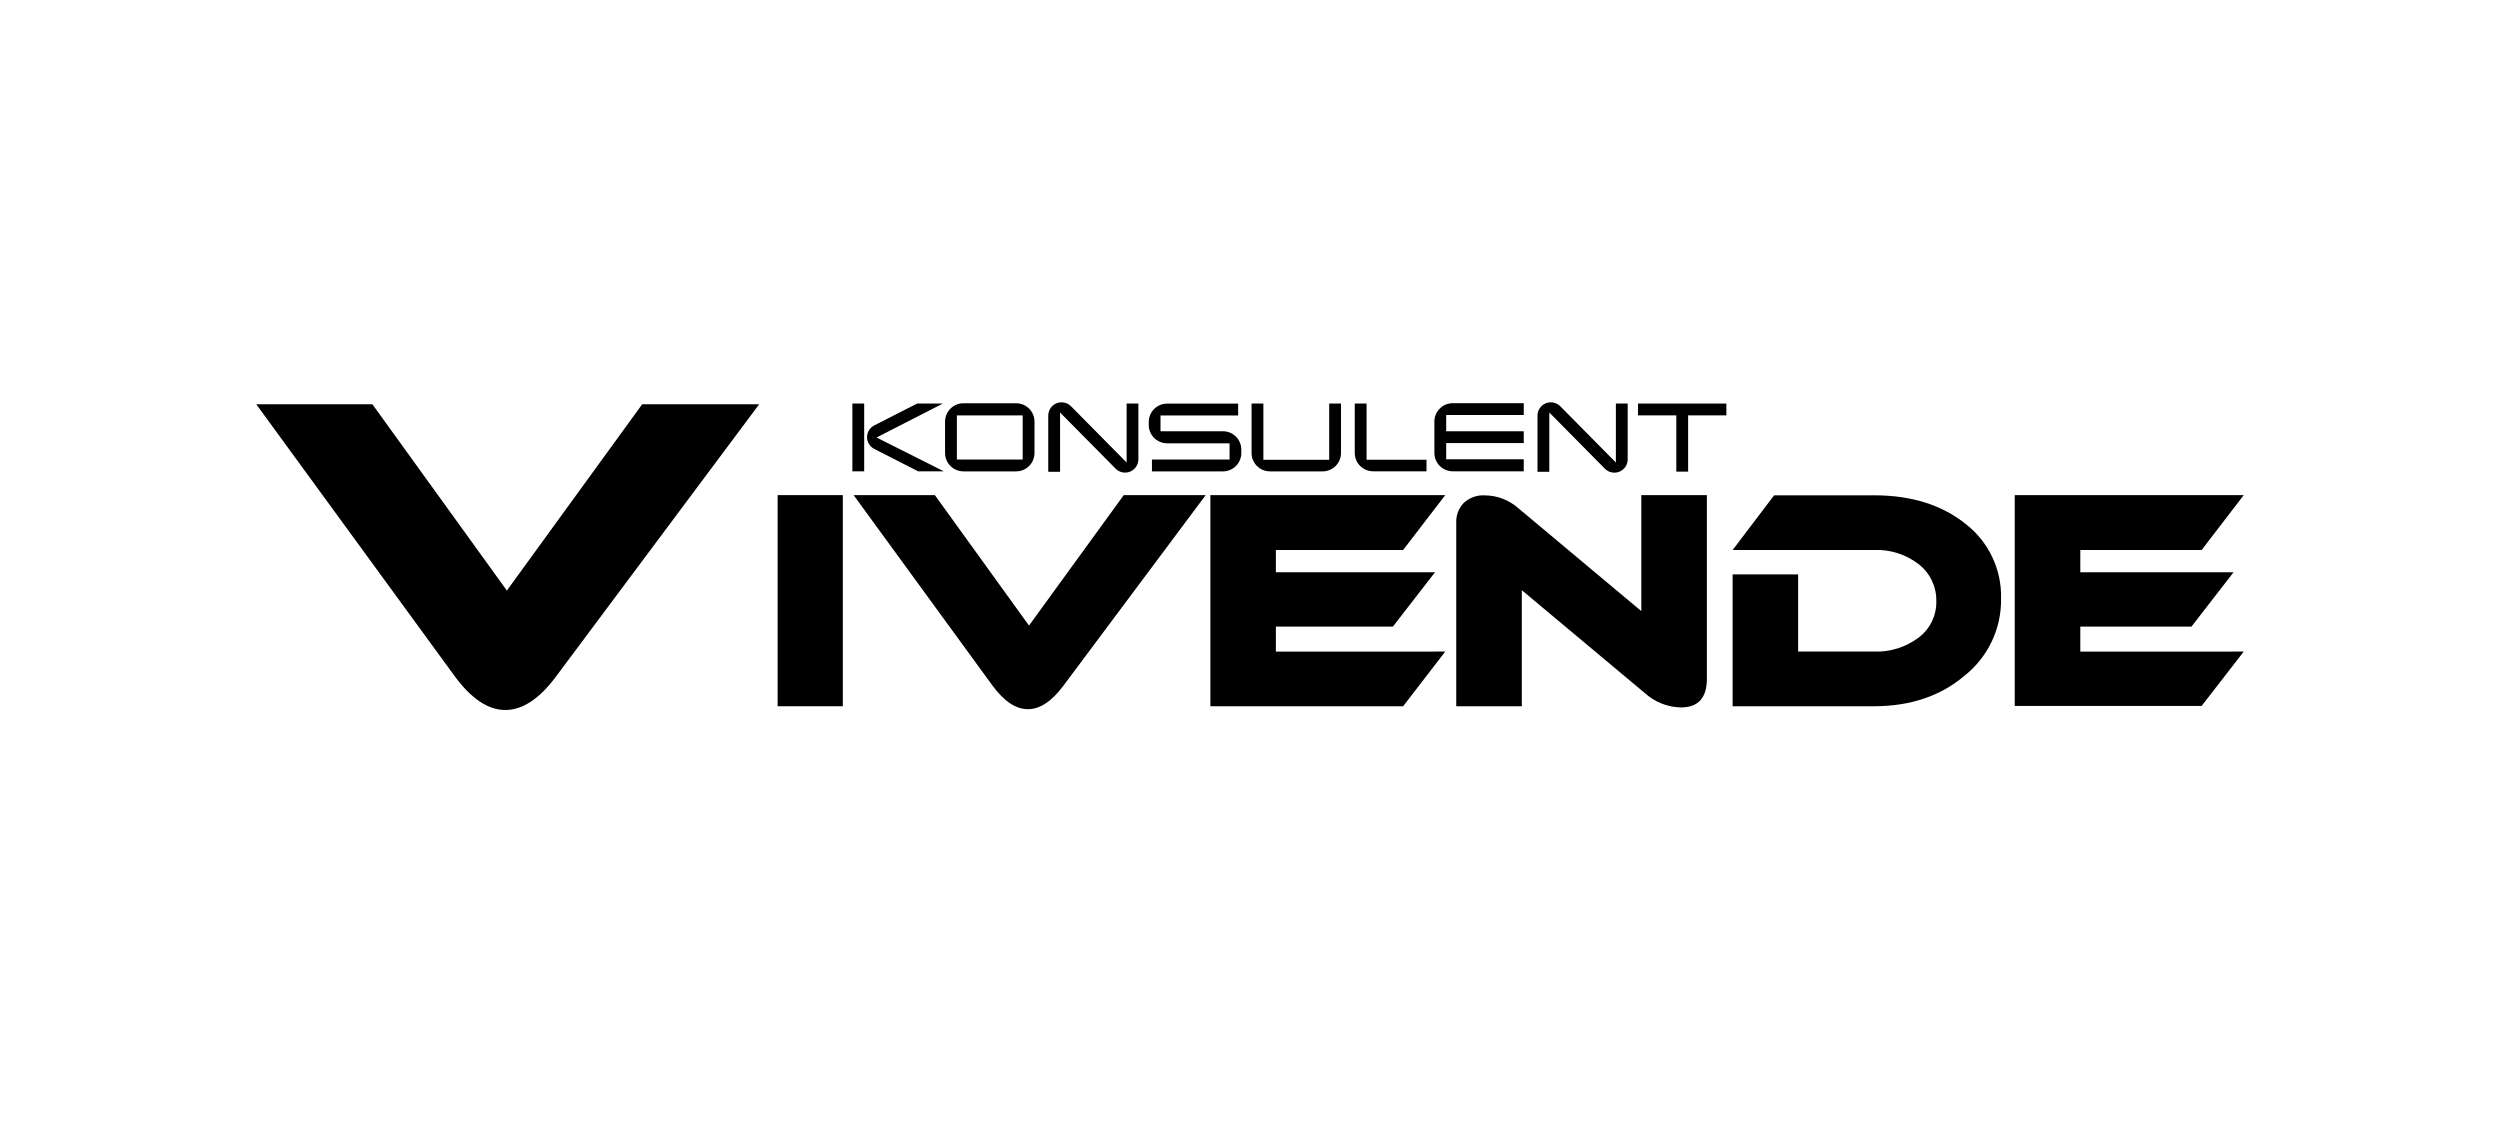
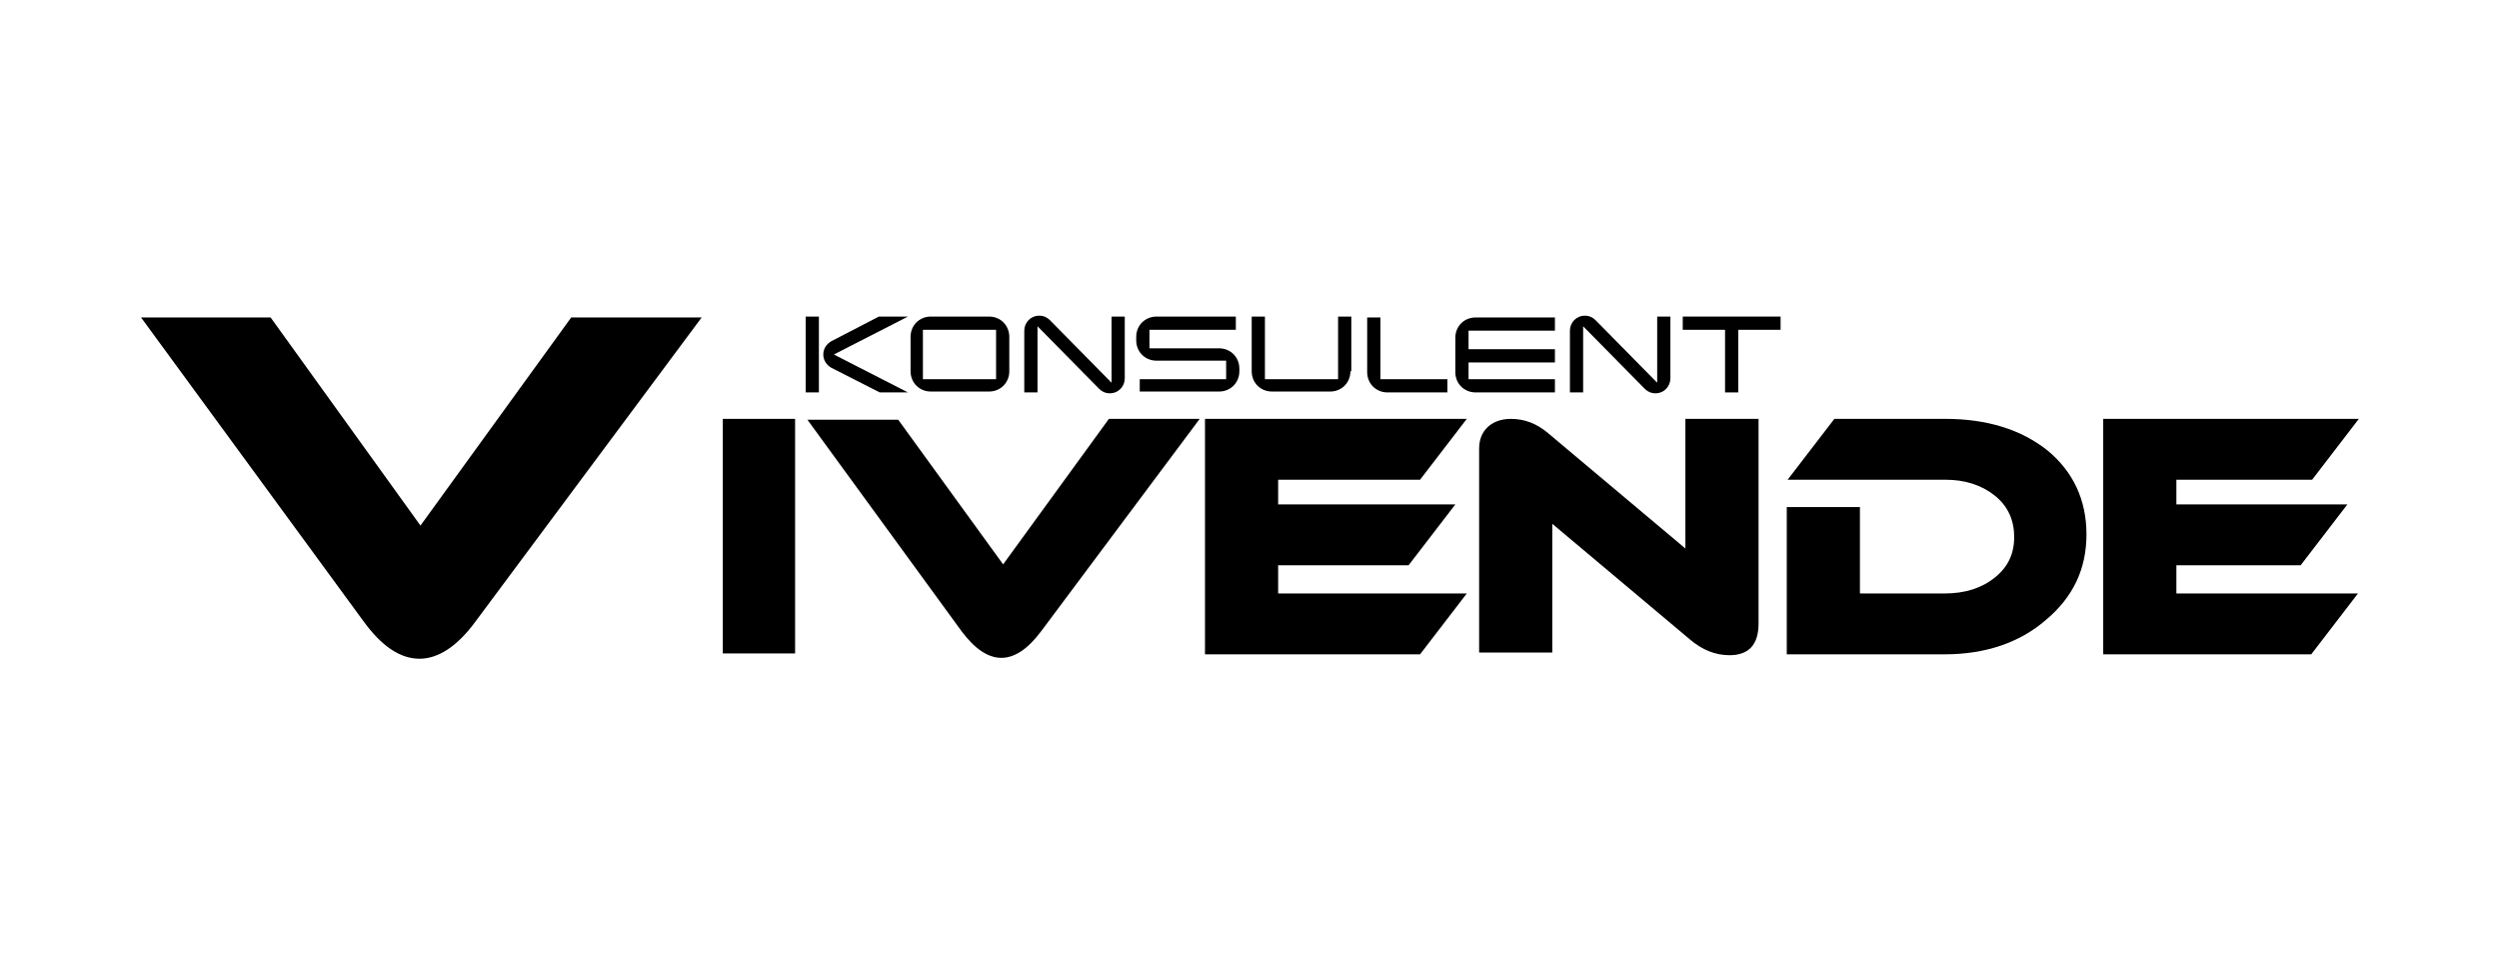
- <svg xmlns="http://www.w3.org/2000/svg" id="Partner" viewBox="0 0 400 180">
-   <defs>
-     <style>.cls-1{fill:#000;}</style>
-   </defs>
-   <path class="cls-1" d="M121.47,64.68,89,108.19q-4,5.41-8.15,5.41t-8.15-5.48L41,64.68H59.58L81.1,94.49l21.65-29.81Z" />
-   <path class="cls-1" d="M134.85,113H124.42V79.22h10.43Z" />
-   <path class="cls-1" d="M192.91,79.22l-22.74,30.46q-2.81,3.79-5.71,3.79t-5.71-3.84L136.58,79.22h13l15.06,20.87,15.16-20.87Z" />
-   <path class="cls-1" d="M231.24,104.25,224.5,113H193.66V79.22h37.58L224.5,88H204.14v3.56H229.6l-6.74,8.7H204.14v4Z" />
-   <path class="cls-1" d="M273.1,108.6q0,4.59-4.16,4.59a8.84,8.84,0,0,1-5.71-2.25L243.49,94.43V113H233V83.57a4.23,4.23,0,0,1,1.19-3.09,4.53,4.53,0,0,1,3.39-1.22,8.13,8.13,0,0,1,5.29,2l19.74,16.52V79.22H273.1Z" />
-   <path class="cls-1" d="M320.17,95.78a15.42,15.42,0,0,1-5.78,12.28Q308.61,113,299.82,113h-22.6V91.9H287.7v12.35h12.12A11.17,11.17,0,0,0,307,102a7.07,7.07,0,0,0,2.81-5.82A7.31,7.31,0,0,0,307,90.28,10.9,10.9,0,0,0,299.82,88h-22.6l6.64-8.75h16q8.93,0,14.64,4.58A14.63,14.63,0,0,1,320.17,95.78Z" />
-   <path class="cls-1" d="M359,104.25l-6.74,8.7h-29.9V79.22H359L352.26,88H332.85v3.56h24.52l-6.74,8.7H332.85v4Z" />
-   <path class="cls-1" d="M138.27,75.41h-1.89V64.57h1.89Zm12.73,0h-4.11l-7-3.58a2.11,2.11,0,0,1,0-3.77l6.86-3.5h4.12L140.25,70Z" />
-   <path class="cls-1" d="M165.52,72.47a2.94,2.94,0,0,1-2.95,2.95h-8.41a2.94,2.94,0,0,1-2.95-2.95v-5a2.94,2.94,0,0,1,2.95-2.95h8.41a2.94,2.94,0,0,1,2.95,2.95Zm-1.89,1.06V66.46H153.1v7.07Z" />
-   <path class="cls-1" d="M182.14,64.57v8.9A2.13,2.13,0,0,1,178.51,75l-8.9-9v9.49h-1.89v-8.9A2.13,2.13,0,0,1,171.36,65l8.9,9V64.57Z" />
-   <path class="cls-1" d="M198.61,72.47a2.94,2.94,0,0,1-2.95,2.95H184.31V73.53h12.42V70.93h-10A2.94,2.94,0,0,1,183.8,68v-.47a2.94,2.94,0,0,1,2.95-2.95H198.1v1.89H185.68V69h10A2.94,2.94,0,0,1,198.61,72Z" />
-   <path class="cls-1" d="M214.56,72.47a2.94,2.94,0,0,1-2.95,2.95h-8.41a2.94,2.94,0,0,1-2.95-2.95v-7.9h1.89v9h10.53v-9h1.89Z" />
-   <path class="cls-1" d="M228.24,75.41h-8.53a2.94,2.94,0,0,1-2.95-2.95v-7.9h1.89v9h9.59Z" />
-   <path class="cls-1" d="M243.8,75.41H232.45a2.94,2.94,0,0,1-2.95-2.95v-5a2.94,2.94,0,0,1,2.95-2.95H243.8v1.89H231.39V69H243.8v1.89H231.39v2.59H243.8Z" />
-   <path class="cls-1" d="M260.43,64.57v8.9A2.13,2.13,0,0,1,256.79,75l-8.9-9v9.49H246v-8.9A2.13,2.13,0,0,1,249.64,65l8.9,9V64.57Z" />
-   <path class="cls-1" d="M276.22,66.46H270.1v9h-1.89v-9h-6.13V64.57h14.14Z" />
+ <svg xmlns="http://www.w3.org/2000/svg" version="1.1" id="Layer_1" x="0px" y="0px" viewBox="0 0 283.5 110.4" style="enable-background:new 0 0 283.5 110.4;" xml:space="preserve">
+   <style type="text/css">
+ 	.st0{fill:#000;}
+ </style>
+   <g>
+     <path class="st0" d="M79.6,36L54,70.4c-2.1,2.9-4.3,4.3-6.4,4.3c-2.2,0-4.3-1.4-6.4-4.3L16,36h14.7l17,23.6L64.8,36H79.6z" />
+     <path class="st0" d="M90.2,74.1H82V47.5h8.2V74.1z" />
+     <path class="st0" d="M136.1,47.5l-18,24.1c-1.5,2-3,3-4.5,3c-1.5,0-3-1-4.5-3l-17.5-24h10.3L113.8,64l12-16.5H136.1z" />
+     <path class="st0" d="M166.4,67.3l-5.3,6.9h-24.4V47.5h29.7l-5.3,6.9H145v2.8h20.1l-5.3,6.9H145v3.2H166.4z" />
+     <path class="st0" d="M199.5,70.7c0,2.4-1.1,3.6-3.3,3.6c-1.6,0-3.1-0.6-4.5-1.8l-15.6-13.1v14.6h-8.3V50.9c0-1,0.3-1.8,0.9-2.4   c0.6-0.6,1.5-1,2.7-1c1.5,0,2.9,0.5,4.2,1.6l15.6,13.1V47.5h8.3V70.7z" />
+     <path class="st0" d="M236.7,60.6c0,3.9-1.5,7.1-4.6,9.7c-3,2.6-6.9,3.9-11.5,3.9h-17.9V57.5h8.3v9.8h9.6c2.3,0,4.2-0.6,5.7-1.8   c1.5-1.2,2.2-2.7,2.2-4.6c0-1.9-0.7-3.5-2.2-4.7c-1.5-1.2-3.4-1.8-5.6-1.8h-17.9l5.3-6.9h12.6c4.7,0,8.6,1.2,11.6,3.6   C235.2,53.5,236.7,56.7,236.7,60.6z" />
+     <path class="st0" d="M267.5,67.3l-5.3,6.9h-23.6V47.5h29l-5.3,6.9h-15.4v2.8h19.4l-5.3,6.9h-14.1v3.2H267.5z" />
+     <g>
+       <path class="st0" d="M92.9,44.5h-1.5v-8.6h1.5V44.5z M103,44.5h-3.2l-5.5-2.8c-0.5-0.3-0.9-0.8-0.9-1.5c0-0.7,0.4-1.2,0.9-1.5    c5.4-2.8,5.4-2.8,5.4-2.8h3.3l-8.4,4.3L103,44.5z" />
+       <path class="st0" d="M114.5,42.1c0,1.3-1,2.3-2.3,2.3h-6.6c-1.3,0-2.3-1-2.3-2.3v-3.9c0-1.3,1-2.3,2.3-2.3h6.6    c1.3,0,2.3,1,2.3,2.3V42.1z M113,43v-5.6h-8.3V43H113z" />
+       <path class="st0" d="M127.6,35.9v7c0,0.9-0.7,1.7-1.7,1.7c-0.5,0-0.9-0.2-1.2-0.5l-7-7.1v7.5h-1.5v-7c0-0.9,0.7-1.7,1.7-1.7    c0.5,0,0.9,0.2,1.2,0.5l7,7.1v-7.5H127.6z" />
+       <path class="st0" d="M140.6,42.1c0,1.3-1,2.3-2.3,2.3h-9V43h9.8v-2.1h-7.9c-1.3,0-2.3-1-2.3-2.3v-0.4c0-1.3,1-2.3,2.3-2.3h9v1.5    h-9.8v2.1h7.9c1.3,0,2.3,1,2.3,2.3V42.1z" />
+       <path class="st0" d="M153.2,42.1c0,1.3-1,2.3-2.3,2.3h-6.6c-1.3,0-2.3-1-2.3-2.3v-6.2h1.5V43h8.3v-7.1h1.5V42.1z" />
+       <path class="st0" d="M164.1,44.5h-6.7c-1.3,0-2.3-1-2.3-2.3v-6.2h1.5V43h7.6V44.5z" />
+       <path class="st0" d="M176.4,44.5h-9c-1.3,0-2.3-1-2.3-2.3v-3.9c0-1.3,1-2.3,2.3-2.3h9v1.5h-9.8v2.1h9.8v1.5h-9.8V43h9.8V44.5z" />
+       <path class="st0" d="M189.5,35.9v7c0,0.9-0.7,1.7-1.7,1.7c-0.5,0-0.9-0.2-1.2-0.5l-7-7.1v7.5h-1.5v-7c0-0.9,0.7-1.7,1.7-1.7    c0.5,0,0.9,0.2,1.2,0.5l7,7.1v-7.5H189.5z" />
+       <path class="st0" d="M202,37.4h-4.8v7.1h-1.5v-7.1h-4.8v-1.5H202V37.4z" />
+     </g>
+   </g>
</svg>
